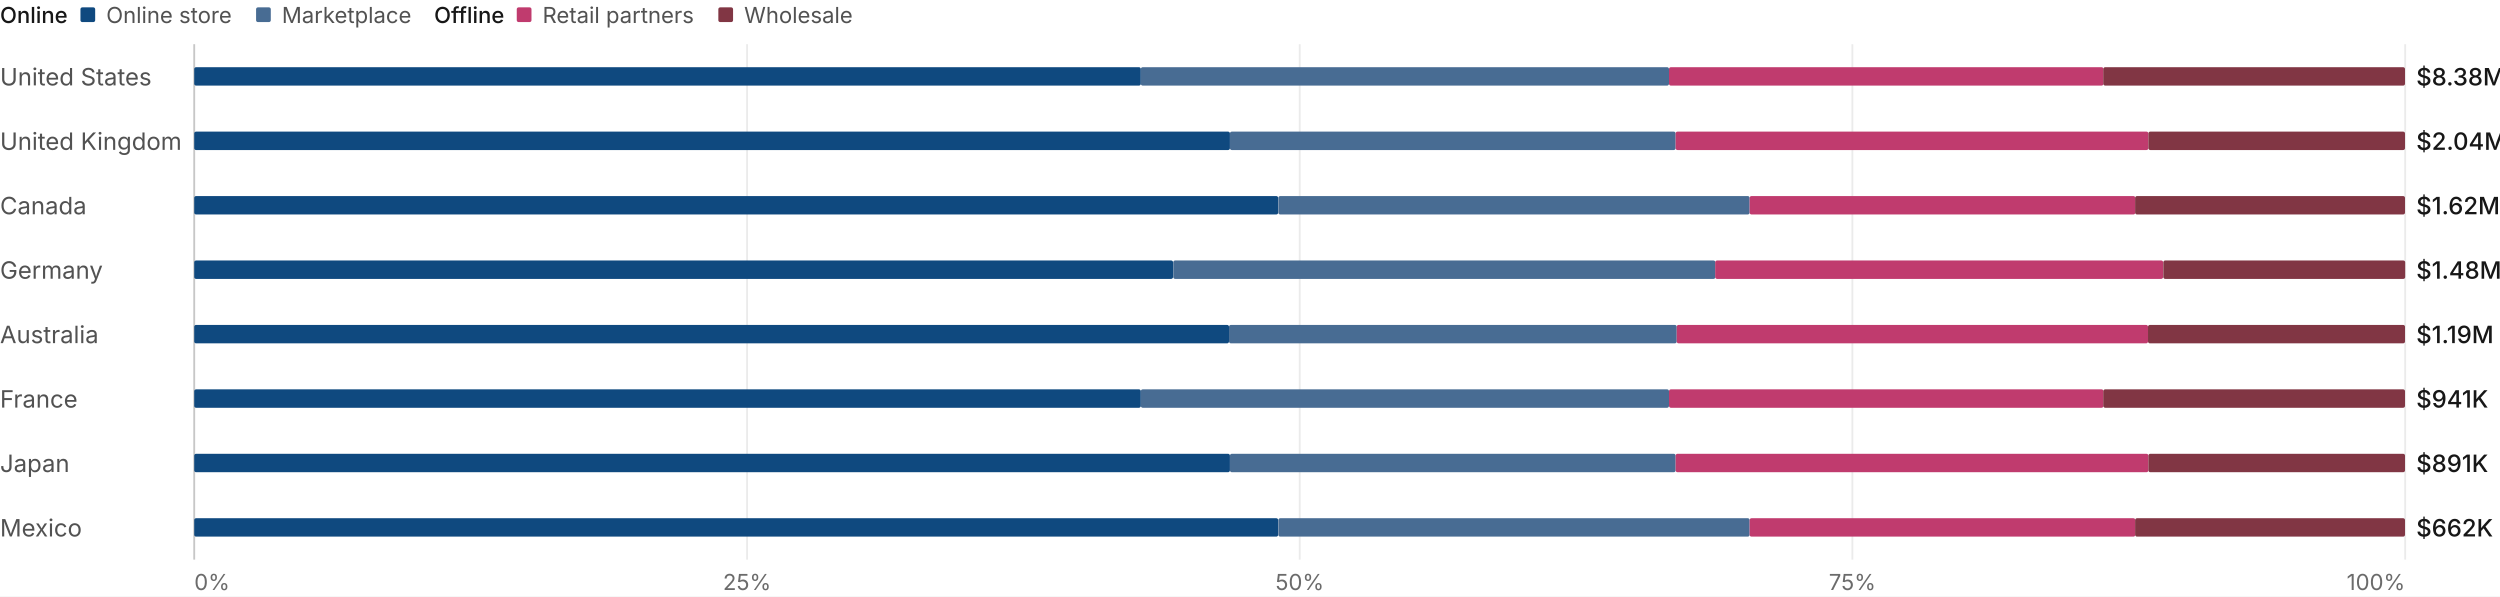
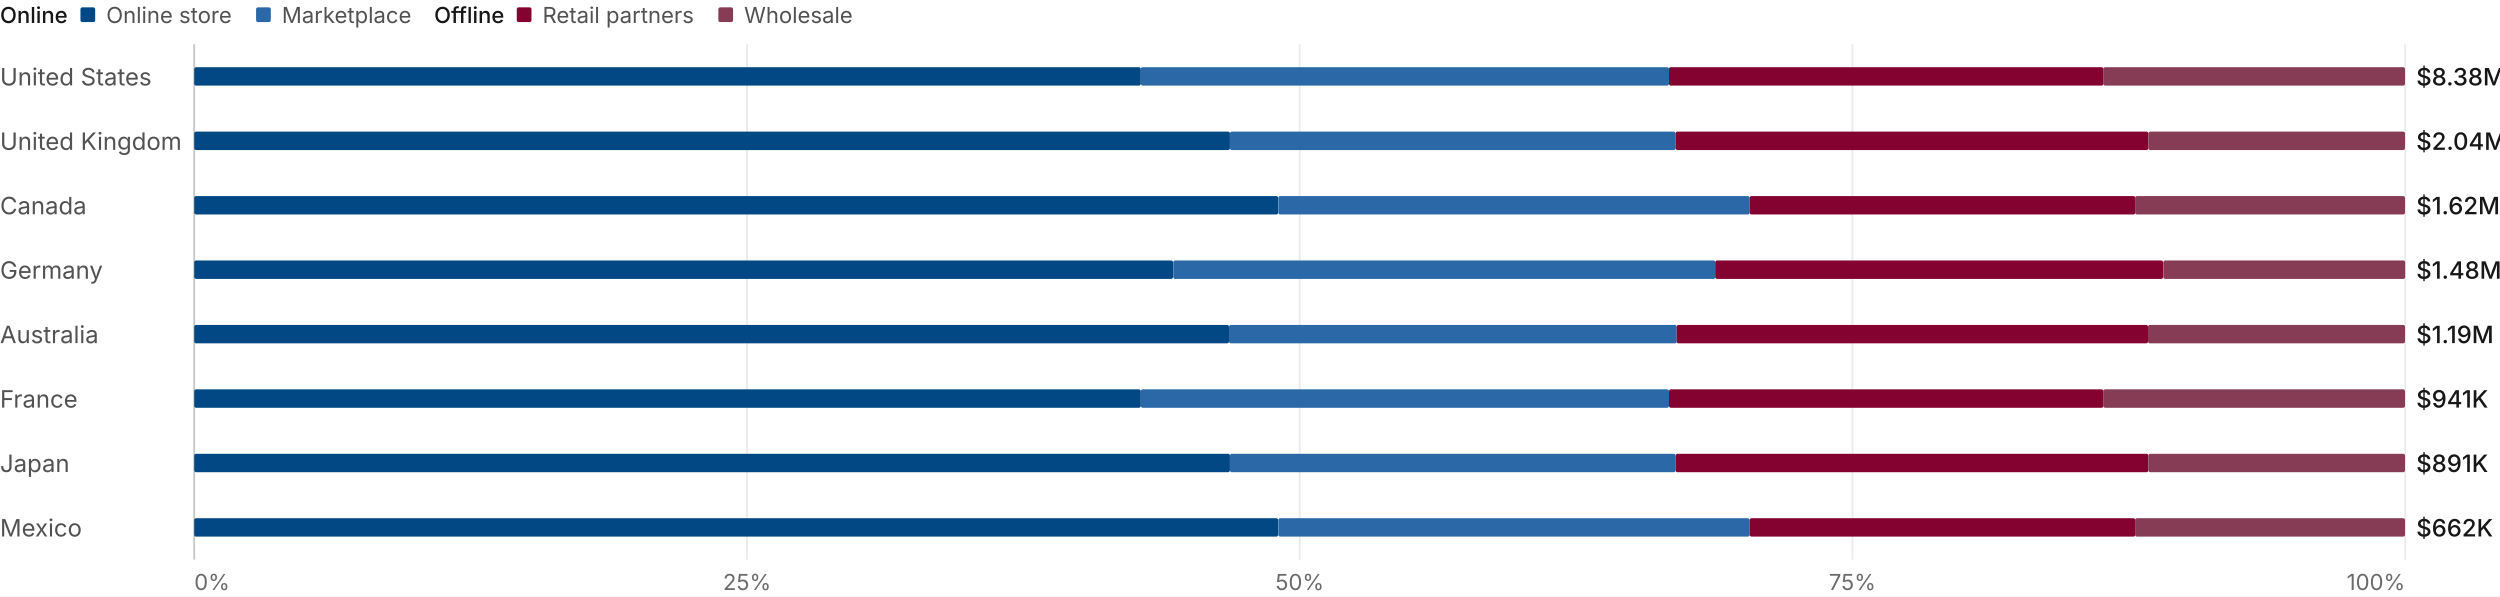
<svg xmlns="http://www.w3.org/2000/svg" font-family="IBM Plex Sans, system-ui, -apple-system, &quot;Segoe UI&quot;, sans-serif" width="1358" height="324" viewBox="0 0 1358 324" role="img" aria-label="Wholesale matters most in Germany and Japan" data-hm-kind="bar" data-hm-o="h" data-hm-band="24,304,8" data-hm-plot="0,24,1358,304">
  <rect width="1358" height="324" fill="#ffffff" />
  <g class="hm-key">
    <text x="0" y="12.5" font-size="12" font-weight="500" fill="#171717">Online</text>
-     <rect x="43.7" y="4" width="8" height="8" rx="1" fill="#0f497f" />
+     <rect x="43.7" y="4" width="8" height="8" rx="1" fill="#024884" />
    <text x="57.7" y="12.5" font-size="12" fill="#525252">Online store</text>
-     <rect x="139.1" y="4" width="8" height="8" rx="1" fill="#486c93" />
+     <rect x="139.1" y="4" width="8" height="8" rx="1" fill="#2b68a7" />
    <text x="153.1" y="12.5" font-size="12" fill="#525252">Marketplace</text>
    <text x="235.8" y="12.5" font-size="12" font-weight="500" fill="#171717">Offline</text>
-     <rect x="280.7" y="4" width="8" height="8" rx="1" fill="#c03b6e" />
+     <rect x="280.7" y="4" width="8" height="8" rx="1" fill="#830230" />
    <text x="294.7" y="12.5" font-size="12" fill="#525252">Retail partners</text>
-     <rect x="390.2" y="4" width="8" height="8" rx="1" fill="#813644" />
+     <rect x="390.2" y="4" width="8" height="8" rx="1" fill="#863c54" />
    <text x="404.2" y="12.5" font-size="12" fill="#525252">Wholesale</text>
  </g>
  <line x1="105.5" y1="24" x2="105.5" y2="304" stroke="#c7c7c7" />
  <text x="105.5" y="320.5" font-size="12" fill="#6b6b6b">0%</text>
  <line x1="405.8" y1="24" x2="405.8" y2="304" stroke="#ebebeb" />
  <text x="405.8" y="320.5" font-size="12" text-anchor="middle" fill="#6b6b6b">25%</text>
  <line x1="706" y1="24" x2="706" y2="304" stroke="#ebebeb" />
  <text x="706" y="320.5" font-size="12" text-anchor="middle" fill="#6b6b6b">50%</text>
  <line x1="1006.2" y1="24" x2="1006.2" y2="304" stroke="#ebebeb" />
  <text x="1006.2" y="320.5" font-size="12" text-anchor="middle" fill="#6b6b6b">75%</text>
  <line x1="1306.5" y1="24" x2="1306.5" y2="304" stroke="#ebebeb" />
  <text x="1306.5" y="320.5" font-size="12" text-anchor="end" fill="#6b6b6b">100%</text>
  <text x="0" y="46.4" font-size="13" fill="#525252">United States</text>
-   <rect x="105.5" y="36.5" width="514.2" height="10" rx="1" fill="#0f497f" />
-   <rect x="619.7" y="36.5" width="286.9" height="10" rx="1" fill="#486c93" />
-   <rect x="906.6" y="36.5" width="236" height="10" rx="1" fill="#c03b6e" />
-   <rect x="1142.5" y="36.5" width="163.9" height="10" rx="1" fill="#813644" />
+   <rect x="105.5" y="36.5" width="514.2" height="10" rx="1" fill="#024884" />
+   <rect x="619.7" y="36.5" width="286.9" height="10" rx="1" fill="#2b68a7" />
+   <rect x="906.6" y="36.5" width="236" height="10" rx="1" fill="#830230" />
+   <rect x="1142.5" y="36.5" width="163.9" height="10" rx="1" fill="#863c54" />
  <text x="1312.5" y="46.4" font-size="13" font-weight="500" fill="#171717">$8.38M</text>
  <text x="0" y="81.4" font-size="13" fill="#525252">United Kingdom</text>
-   <rect x="105.5" y="71.5" width="562.6" height="10" rx="1" fill="#0f497f" />
-   <rect x="668.1" y="71.5" width="242.1" height="10" rx="1" fill="#486c93" />
-   <rect x="910.2" y="71.5" width="256.8" height="10" rx="1" fill="#c03b6e" />
-   <rect x="1167" y="71.5" width="139.4" height="10" rx="1" fill="#813644" />
+   <rect x="105.5" y="71.5" width="562.6" height="10" rx="1" fill="#024884" />
+   <rect x="668.1" y="71.5" width="242.1" height="10" rx="1" fill="#2b68a7" />
+   <rect x="910.2" y="71.5" width="256.8" height="10" rx="1" fill="#830230" />
+   <rect x="1167" y="71.5" width="139.4" height="10" rx="1" fill="#863c54" />
  <text x="1312.5" y="81.4" font-size="13" font-weight="500" fill="#171717">$2.04M</text>
  <text x="0" y="116.4" font-size="13" fill="#525252">Canada</text>
-   <rect x="105.5" y="106.5" width="588.8" height="10" rx="1" fill="#0f497f" />
-   <rect x="694.4" y="106.5" width="256" height="10" rx="1" fill="#486c93" />
-   <rect x="950.4" y="106.5" width="209.5" height="10" rx="1" fill="#c03b6e" />
-   <rect x="1159.8" y="106.5" width="146.6" height="10" rx="1" fill="#813644" />
+   <rect x="105.5" y="106.5" width="588.8" height="10" rx="1" fill="#024884" />
+   <rect x="694.4" y="106.5" width="256" height="10" rx="1" fill="#2b68a7" />
+   <rect x="950.4" y="106.5" width="209.5" height="10" rx="1" fill="#830230" />
+   <rect x="1159.8" y="106.5" width="146.6" height="10" rx="1" fill="#863c54" />
  <text x="1312.5" y="116.4" font-size="13" font-weight="500" fill="#171717">$1.62M</text>
  <text x="0" y="151.4" font-size="13" fill="#525252">Germany</text>
-   <rect x="105.5" y="141.5" width="531.7" height="10" rx="1" fill="#0f497f" />
-   <rect x="637.3" y="141.5" width="294.5" height="10" rx="1" fill="#486c93" />
-   <rect x="931.7" y="141.5" width="243.3" height="10" rx="1" fill="#c03b6e" />
-   <rect x="1175.1" y="141.5" width="131.4" height="10" rx="1" fill="#813644" />
+   <rect x="105.5" y="141.5" width="531.7" height="10" rx="1" fill="#024884" />
+   <rect x="637.3" y="141.5" width="294.5" height="10" rx="1" fill="#2b68a7" />
+   <rect x="931.7" y="141.5" width="243.3" height="10" rx="1" fill="#830230" />
+   <rect x="1175.1" y="141.5" width="131.4" height="10" rx="1" fill="#863c54" />
  <text x="1312.5" y="151.4" font-size="13" font-weight="500" fill="#171717">$1.48M</text>
  <text x="0" y="186.4" font-size="13" fill="#525252">Australia</text>
-   <rect x="105.5" y="176.5" width="562.1" height="10" rx="1" fill="#0f497f" />
-   <rect x="667.6" y="176.5" width="243.2" height="10" rx="1" fill="#486c93" />
-   <rect x="910.8" y="176.5" width="256" height="10" rx="1" fill="#c03b6e" />
-   <rect x="1166.8" y="176.5" width="139.6" height="10" rx="1" fill="#813644" />
+   <rect x="105.5" y="176.5" width="562.1" height="10" rx="1" fill="#024884" />
+   <rect x="667.6" y="176.5" width="243.2" height="10" rx="1" fill="#2b68a7" />
+   <rect x="910.8" y="176.5" width="256" height="10" rx="1" fill="#830230" />
+   <rect x="1166.8" y="176.5" width="139.6" height="10" rx="1" fill="#863c54" />
  <text x="1312.5" y="186.4" font-size="13" font-weight="500" fill="#171717">$1.19M</text>
  <text x="0" y="221.4" font-size="13" fill="#525252">France</text>
-   <rect x="105.5" y="211.5" width="514.2" height="10" rx="1" fill="#0f497f" />
-   <rect x="619.7" y="211.5" width="286.9" height="10" rx="1" fill="#486c93" />
-   <rect x="906.6" y="211.5" width="236" height="10" rx="1" fill="#c03b6e" />
-   <rect x="1142.5" y="211.5" width="163.9" height="10" rx="1" fill="#813644" />
+   <rect x="105.5" y="211.5" width="514.2" height="10" rx="1" fill="#024884" />
+   <rect x="619.7" y="211.5" width="286.9" height="10" rx="1" fill="#2b68a7" />
+   <rect x="906.6" y="211.5" width="236" height="10" rx="1" fill="#830230" />
+   <rect x="1142.5" y="211.5" width="163.9" height="10" rx="1" fill="#863c54" />
  <text x="1312.5" y="221.4" font-size="13" font-weight="500" fill="#171717">$941K</text>
  <text x="0" y="256.4" font-size="13" fill="#525252">Japan</text>
-   <rect x="105.5" y="246.5" width="562.6" height="10" rx="1" fill="#0f497f" />
-   <rect x="668.1" y="246.5" width="242.1" height="10" rx="1" fill="#486c93" />
-   <rect x="910.2" y="246.5" width="256.8" height="10" rx="1" fill="#c03b6e" />
-   <rect x="1167" y="246.5" width="139.4" height="10" rx="1" fill="#813644" />
+   <rect x="105.5" y="246.5" width="562.6" height="10" rx="1" fill="#024884" />
+   <rect x="668.1" y="246.5" width="242.1" height="10" rx="1" fill="#2b68a7" />
+   <rect x="910.2" y="246.5" width="256.8" height="10" rx="1" fill="#830230" />
+   <rect x="1167" y="246.5" width="139.4" height="10" rx="1" fill="#863c54" />
  <text x="1312.5" y="256.4" font-size="13" font-weight="500" fill="#171717">$891K</text>
  <text x="0" y="291.4" font-size="13" fill="#525252">Mexico</text>
-   <rect x="105.5" y="281.5" width="588.8" height="10" rx="1" fill="#0f497f" />
-   <rect x="694.4" y="281.5" width="256" height="10" rx="1" fill="#486c93" />
-   <rect x="950.4" y="281.5" width="209.5" height="10" rx="1" fill="#c03b6e" />
-   <rect x="1159.8" y="281.5" width="146.6" height="10" rx="1" fill="#813644" />
+   <rect x="105.5" y="281.5" width="588.8" height="10" rx="1" fill="#024884" />
+   <rect x="694.4" y="281.5" width="256" height="10" rx="1" fill="#2b68a7" />
+   <rect x="950.4" y="281.5" width="209.5" height="10" rx="1" fill="#830230" />
+   <rect x="1159.8" y="281.5" width="146.6" height="10" rx="1" fill="#863c54" />
  <text x="1312.5" y="291.4" font-size="13" font-weight="500" fill="#171717">$662K</text>
</svg>
